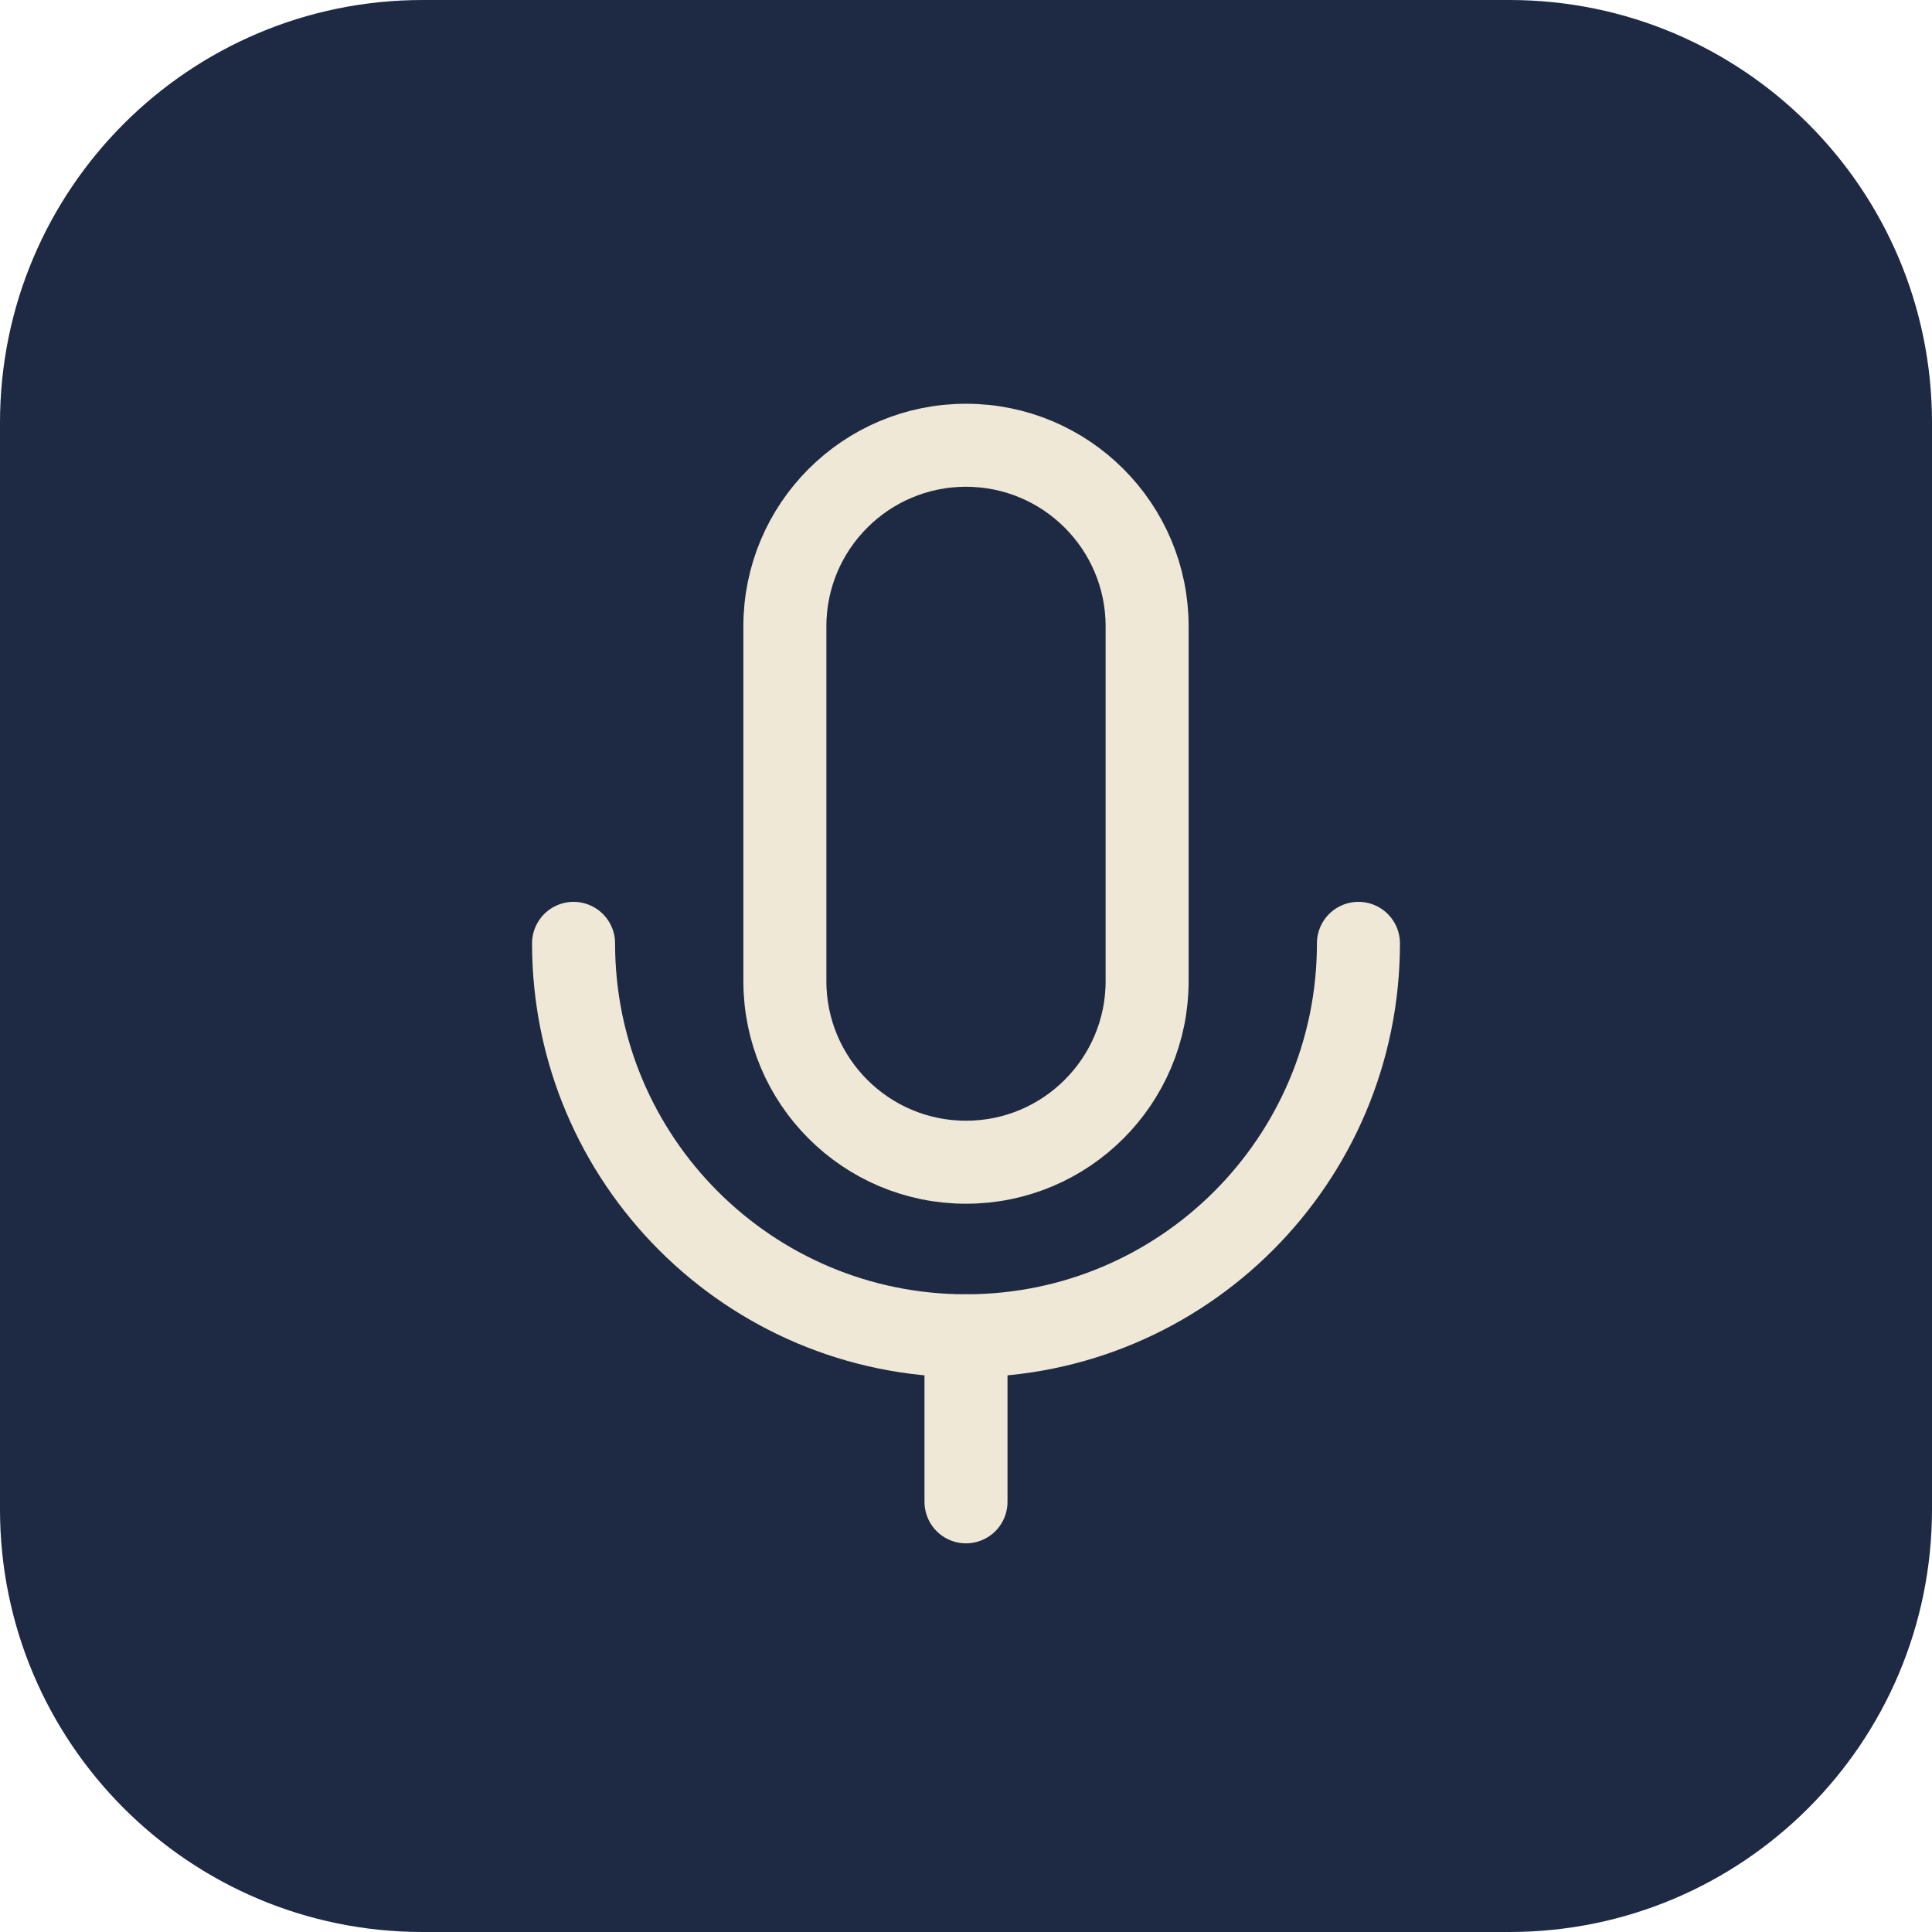
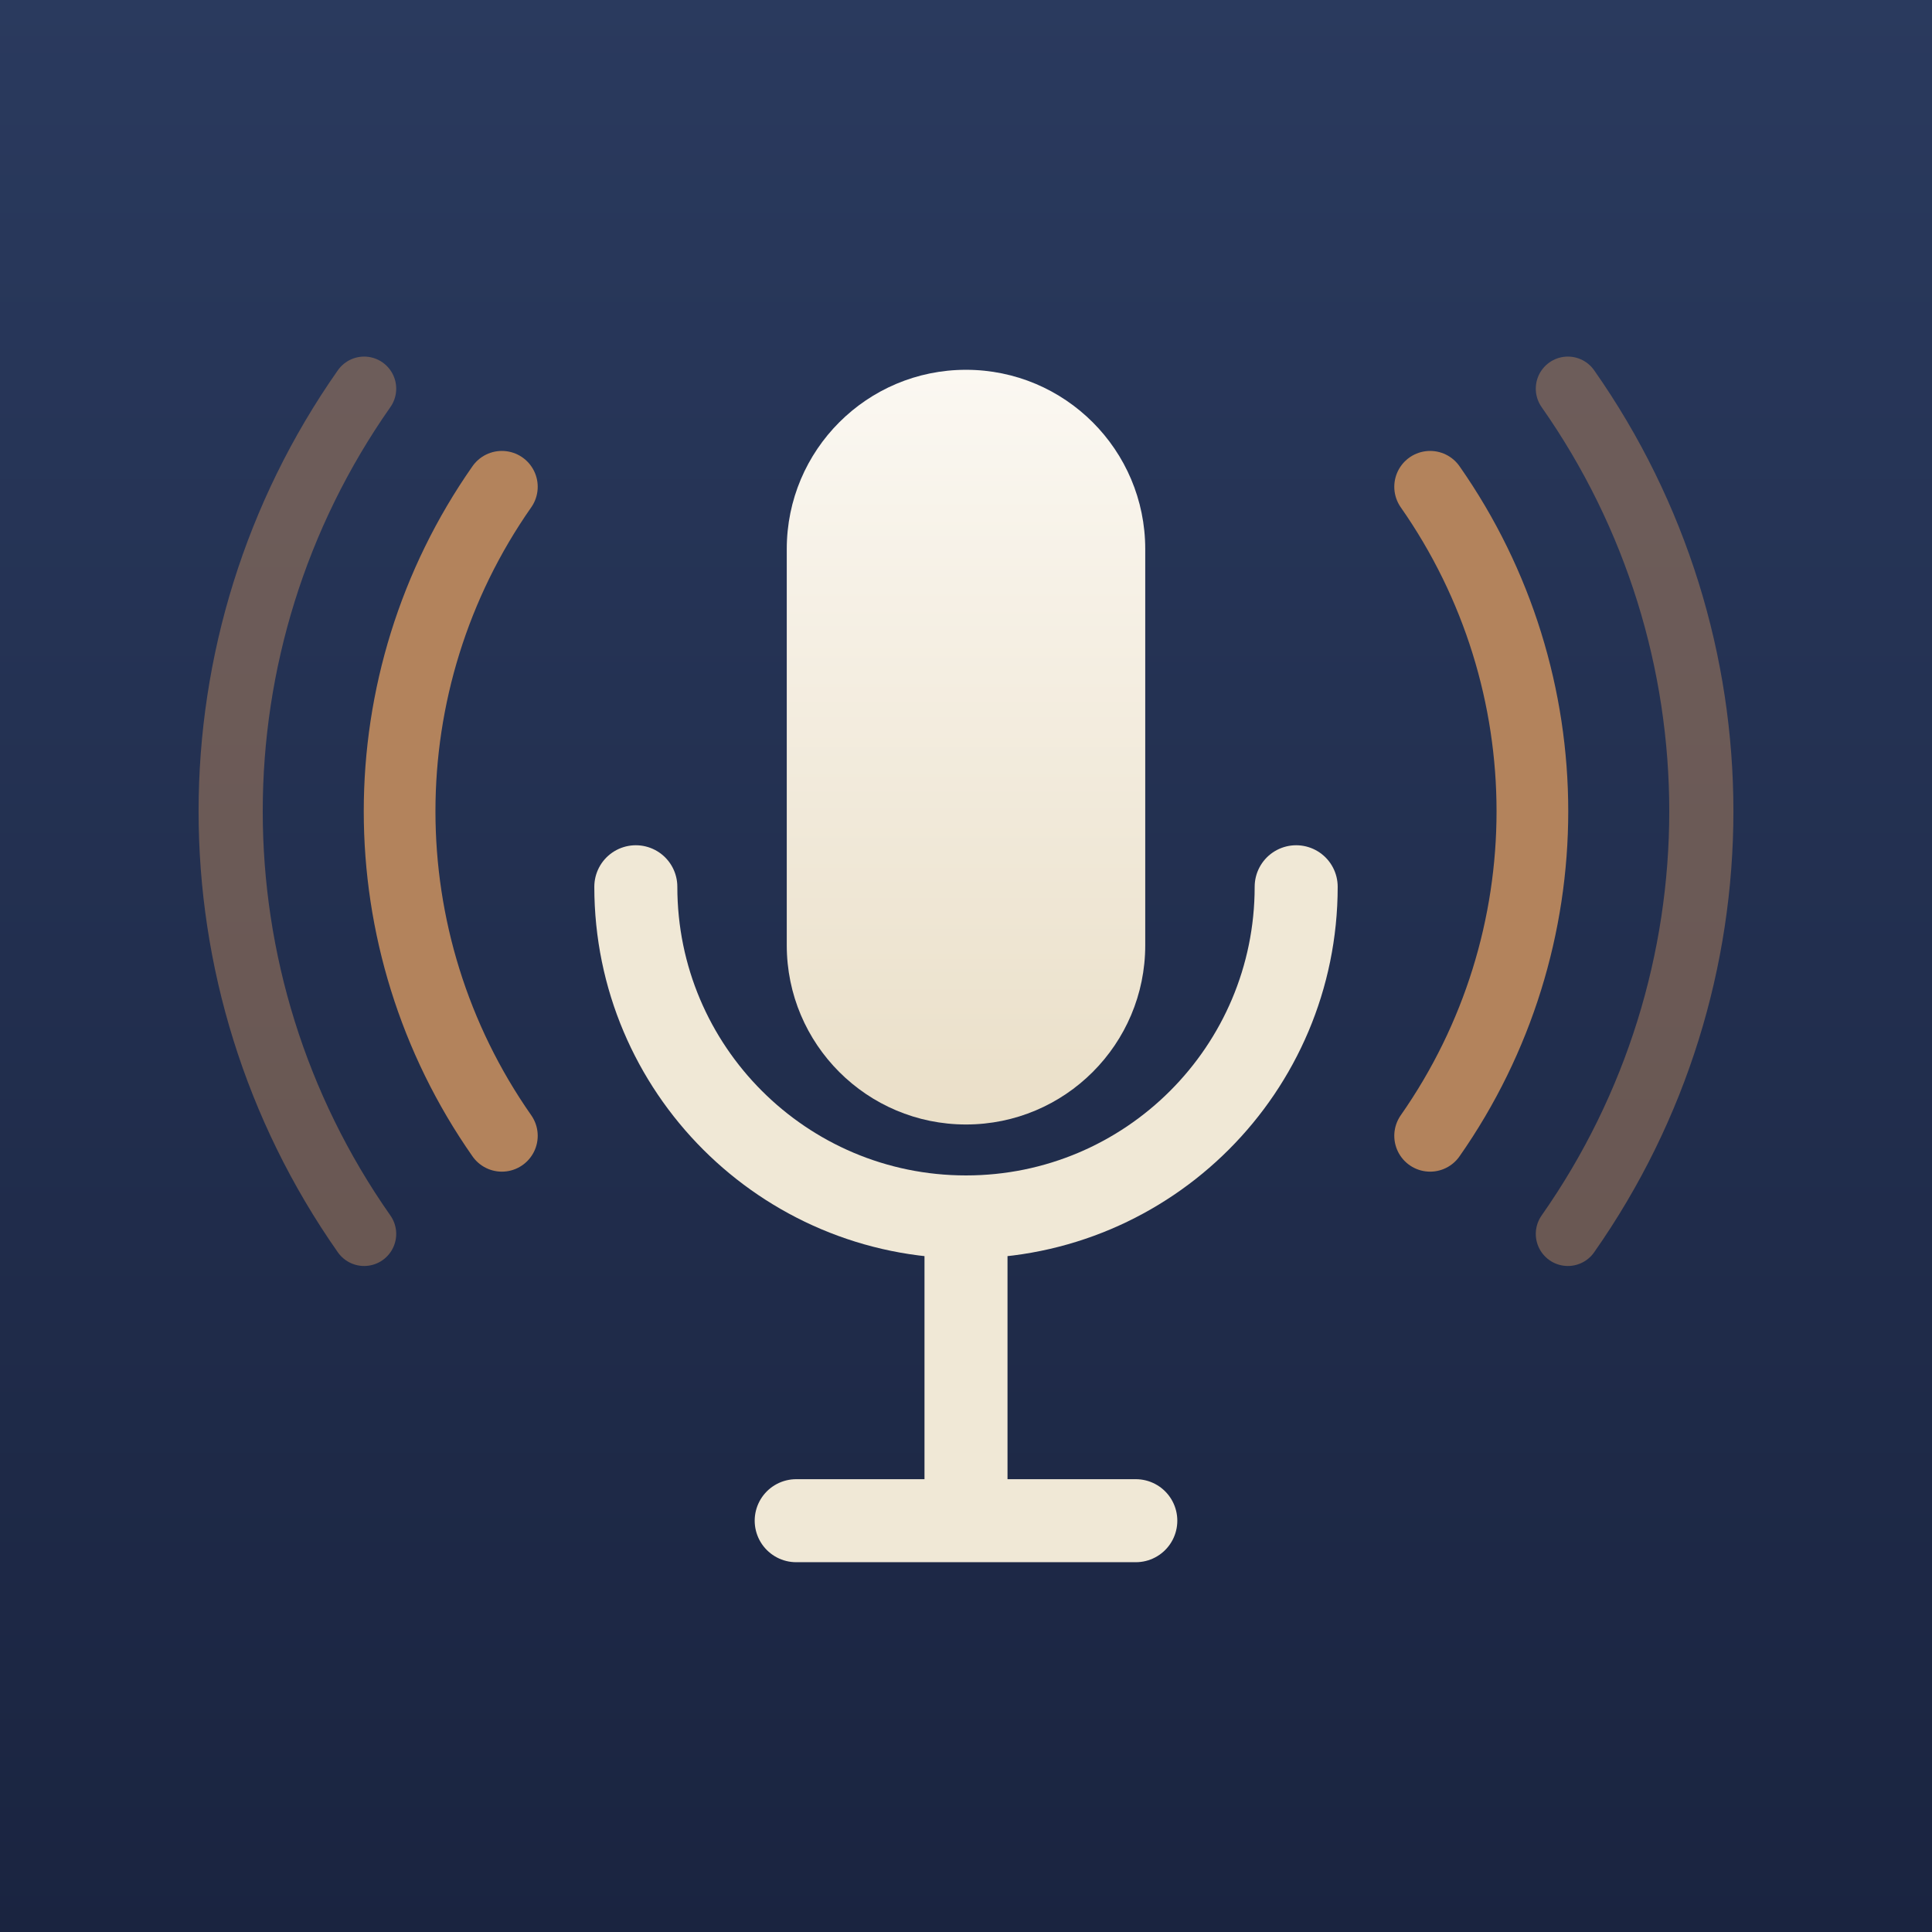
- <svg xmlns="http://www.w3.org/2000/svg" viewBox="0 0 512 512">
-   <rect width="512" height="512" rx="112" fill="#1E2A44" />
-   <g fill="none" stroke="#F0E8D6" stroke-width="22" stroke-linecap="round" stroke-linejoin="round">
-     <rect x="208" y="118" width="96" height="190" rx="48" />
-     <path d="M152 250a104 104 0 0 0 208 0" />
-     <path d="M256 354v44" />
+ <svg xmlns="http://www.w3.org/2000/svg" viewBox="0 0 1024 1024">
+   <defs>
+     <linearGradient id="bg" x1="0" y1="0" x2="0" y2="1">
+       <stop offset="0" stop-color="#2A3A5E" />
+       <stop offset="1" stop-color="#1A2440" />
+     </linearGradient>
+     <linearGradient id="mic" x1="0" y1="0" x2="0" y2="1">
+       <stop offset="0" stop-color="#FBF8F2" />
+       <stop offset="1" stop-color="#EADFC8" />
+     </linearGradient>
+   </defs>
+   <rect width="1024" height="1024" fill="url(#bg)" />
+   <g fill="none" stroke="#B3835C" stroke-linecap="round">
+     <path d="M266 258 A300 300 0 0 0 266 602" stroke-width="38" />
+     <path d="M758 258 A300 300 0 0 1 758 602" stroke-width="38" />
+     <path d="M193 206 A390 390 0 0 0 193 654" stroke-width="34" opacity=".5" />
+     <path d="M831 206 A390 390 0 0 1 831 654" stroke-width="34" opacity=".5" />
+   </g>
+   <rect x="417" y="196" width="190" height="400" rx="95" fill="url(#mic)" />
+   <g fill="none" stroke="#F0E8D6" stroke-width="44" stroke-linecap="round">
+     <path d="M337 470 A175 175 0 0 0 687 470" />
+     <path d="M512 645 V790" />
+     <path d="M422 806 H602" />
  </g>
</svg>
